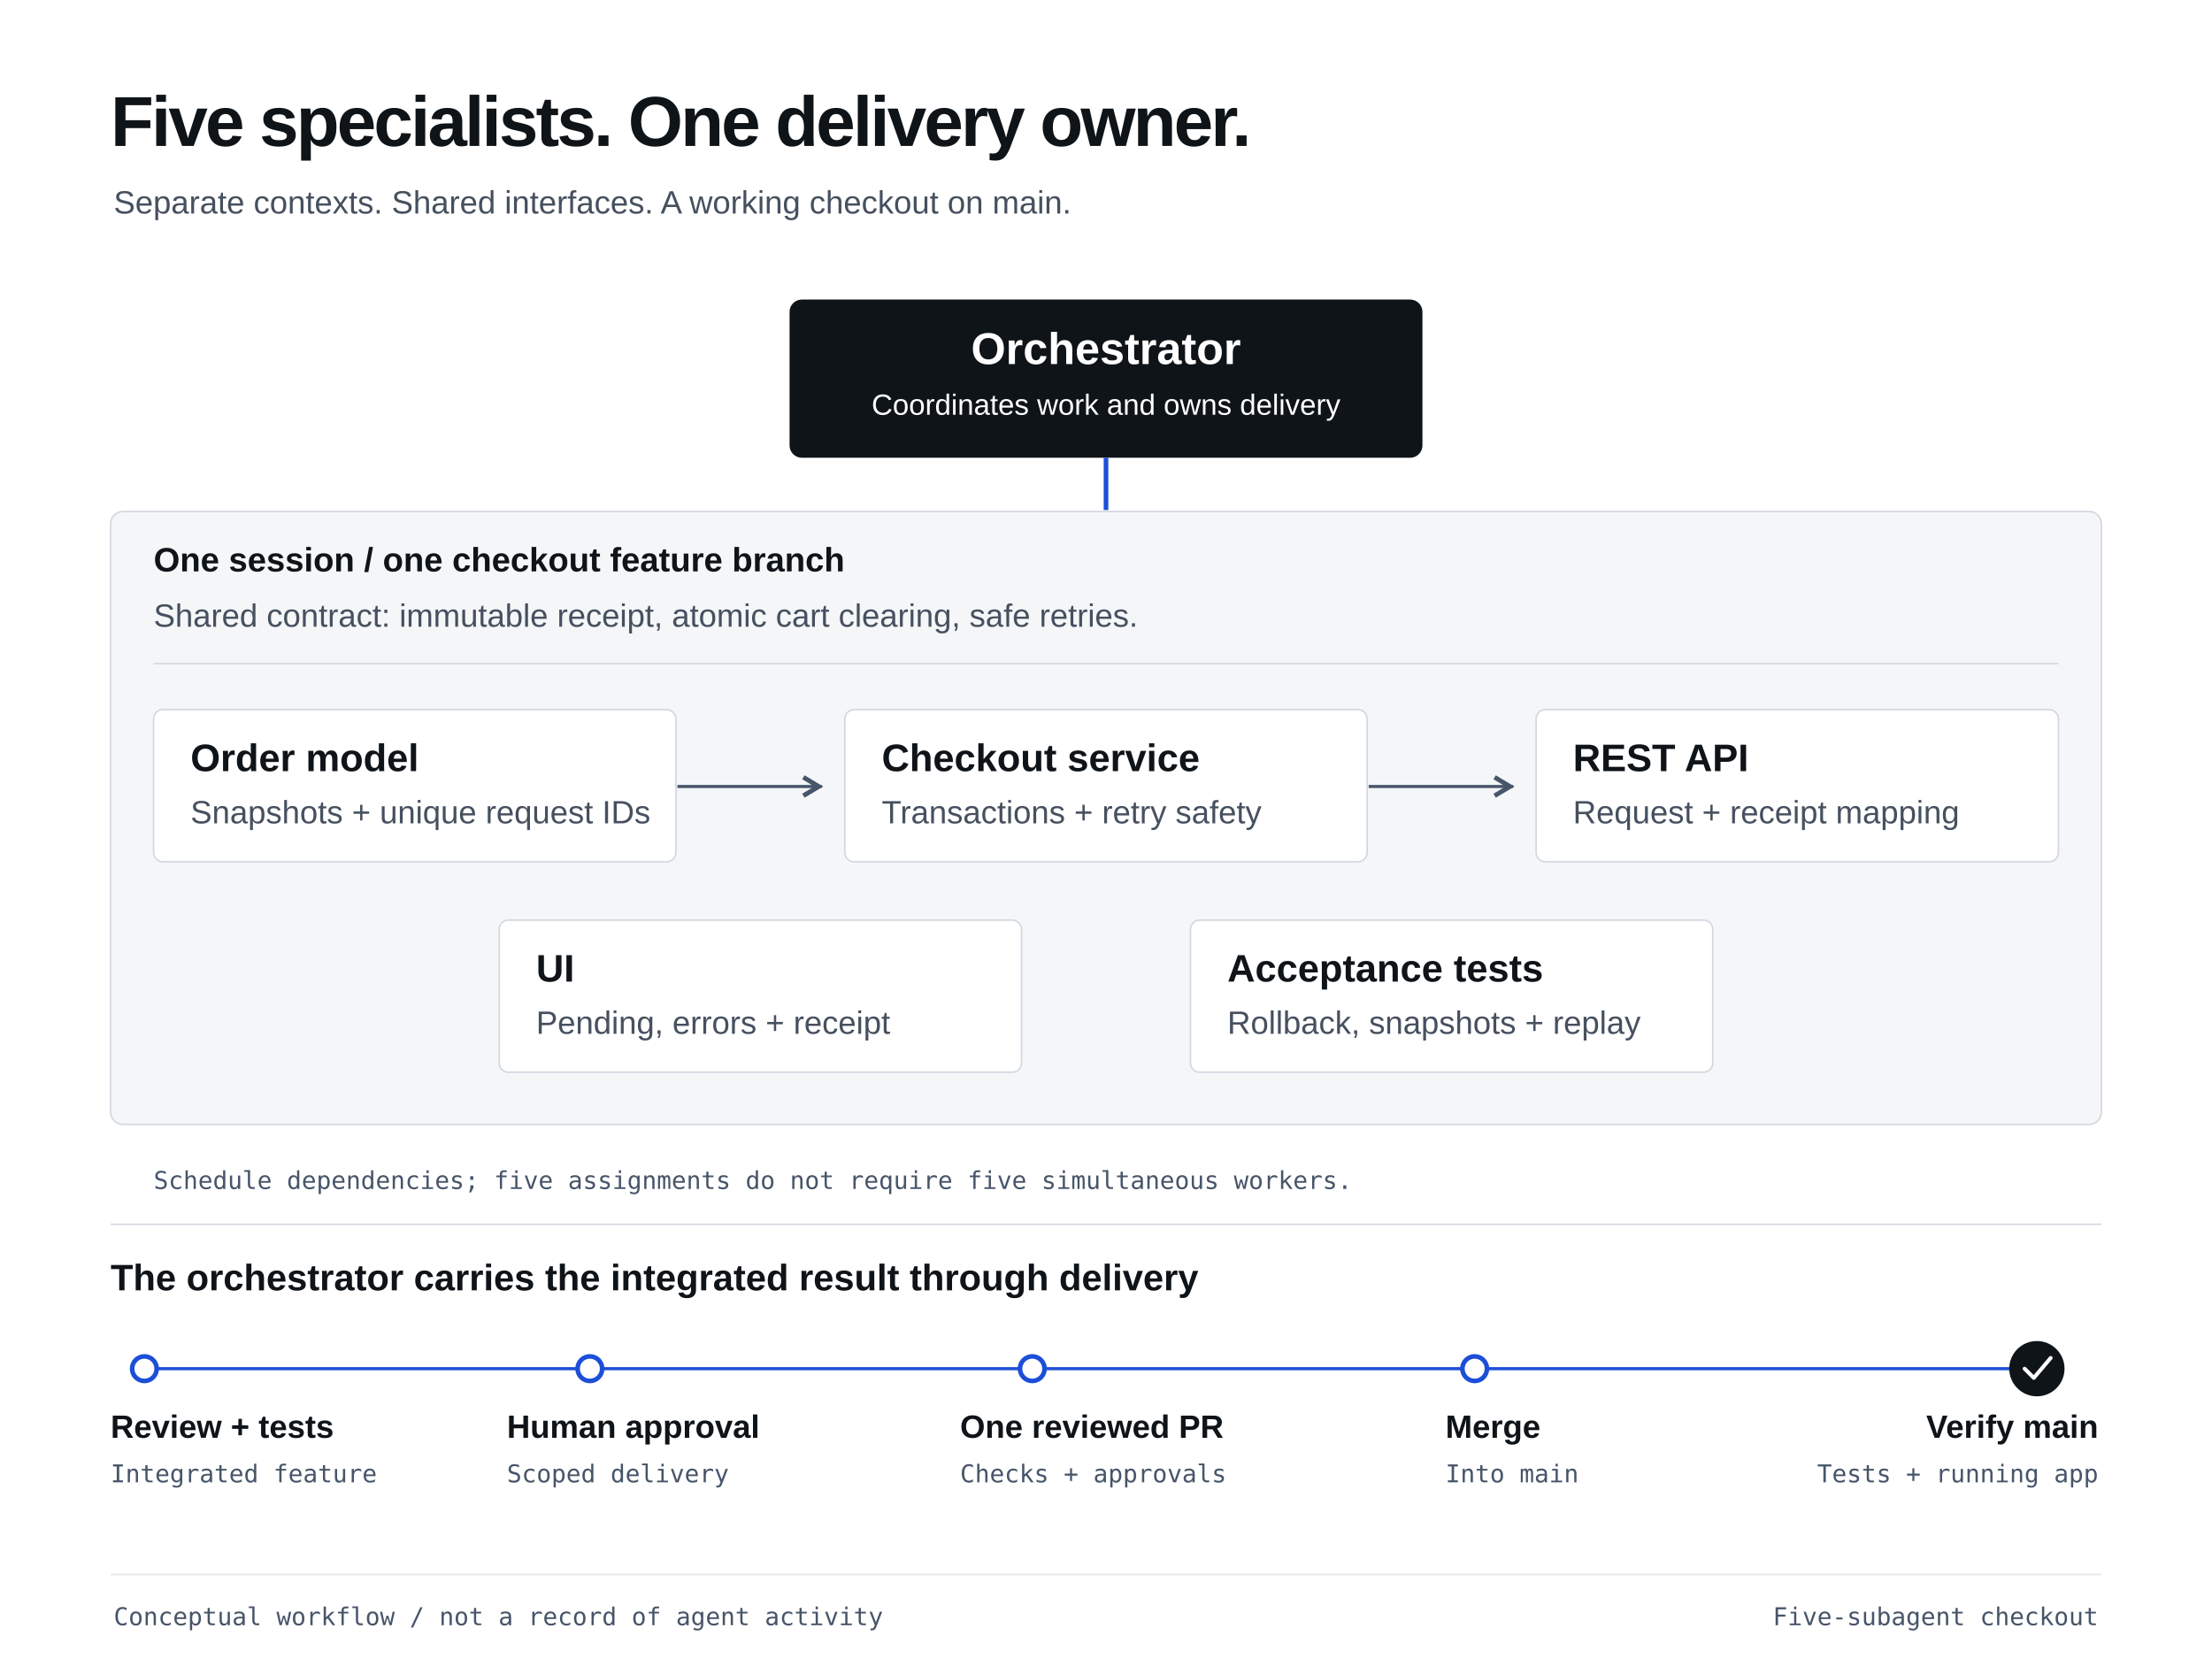
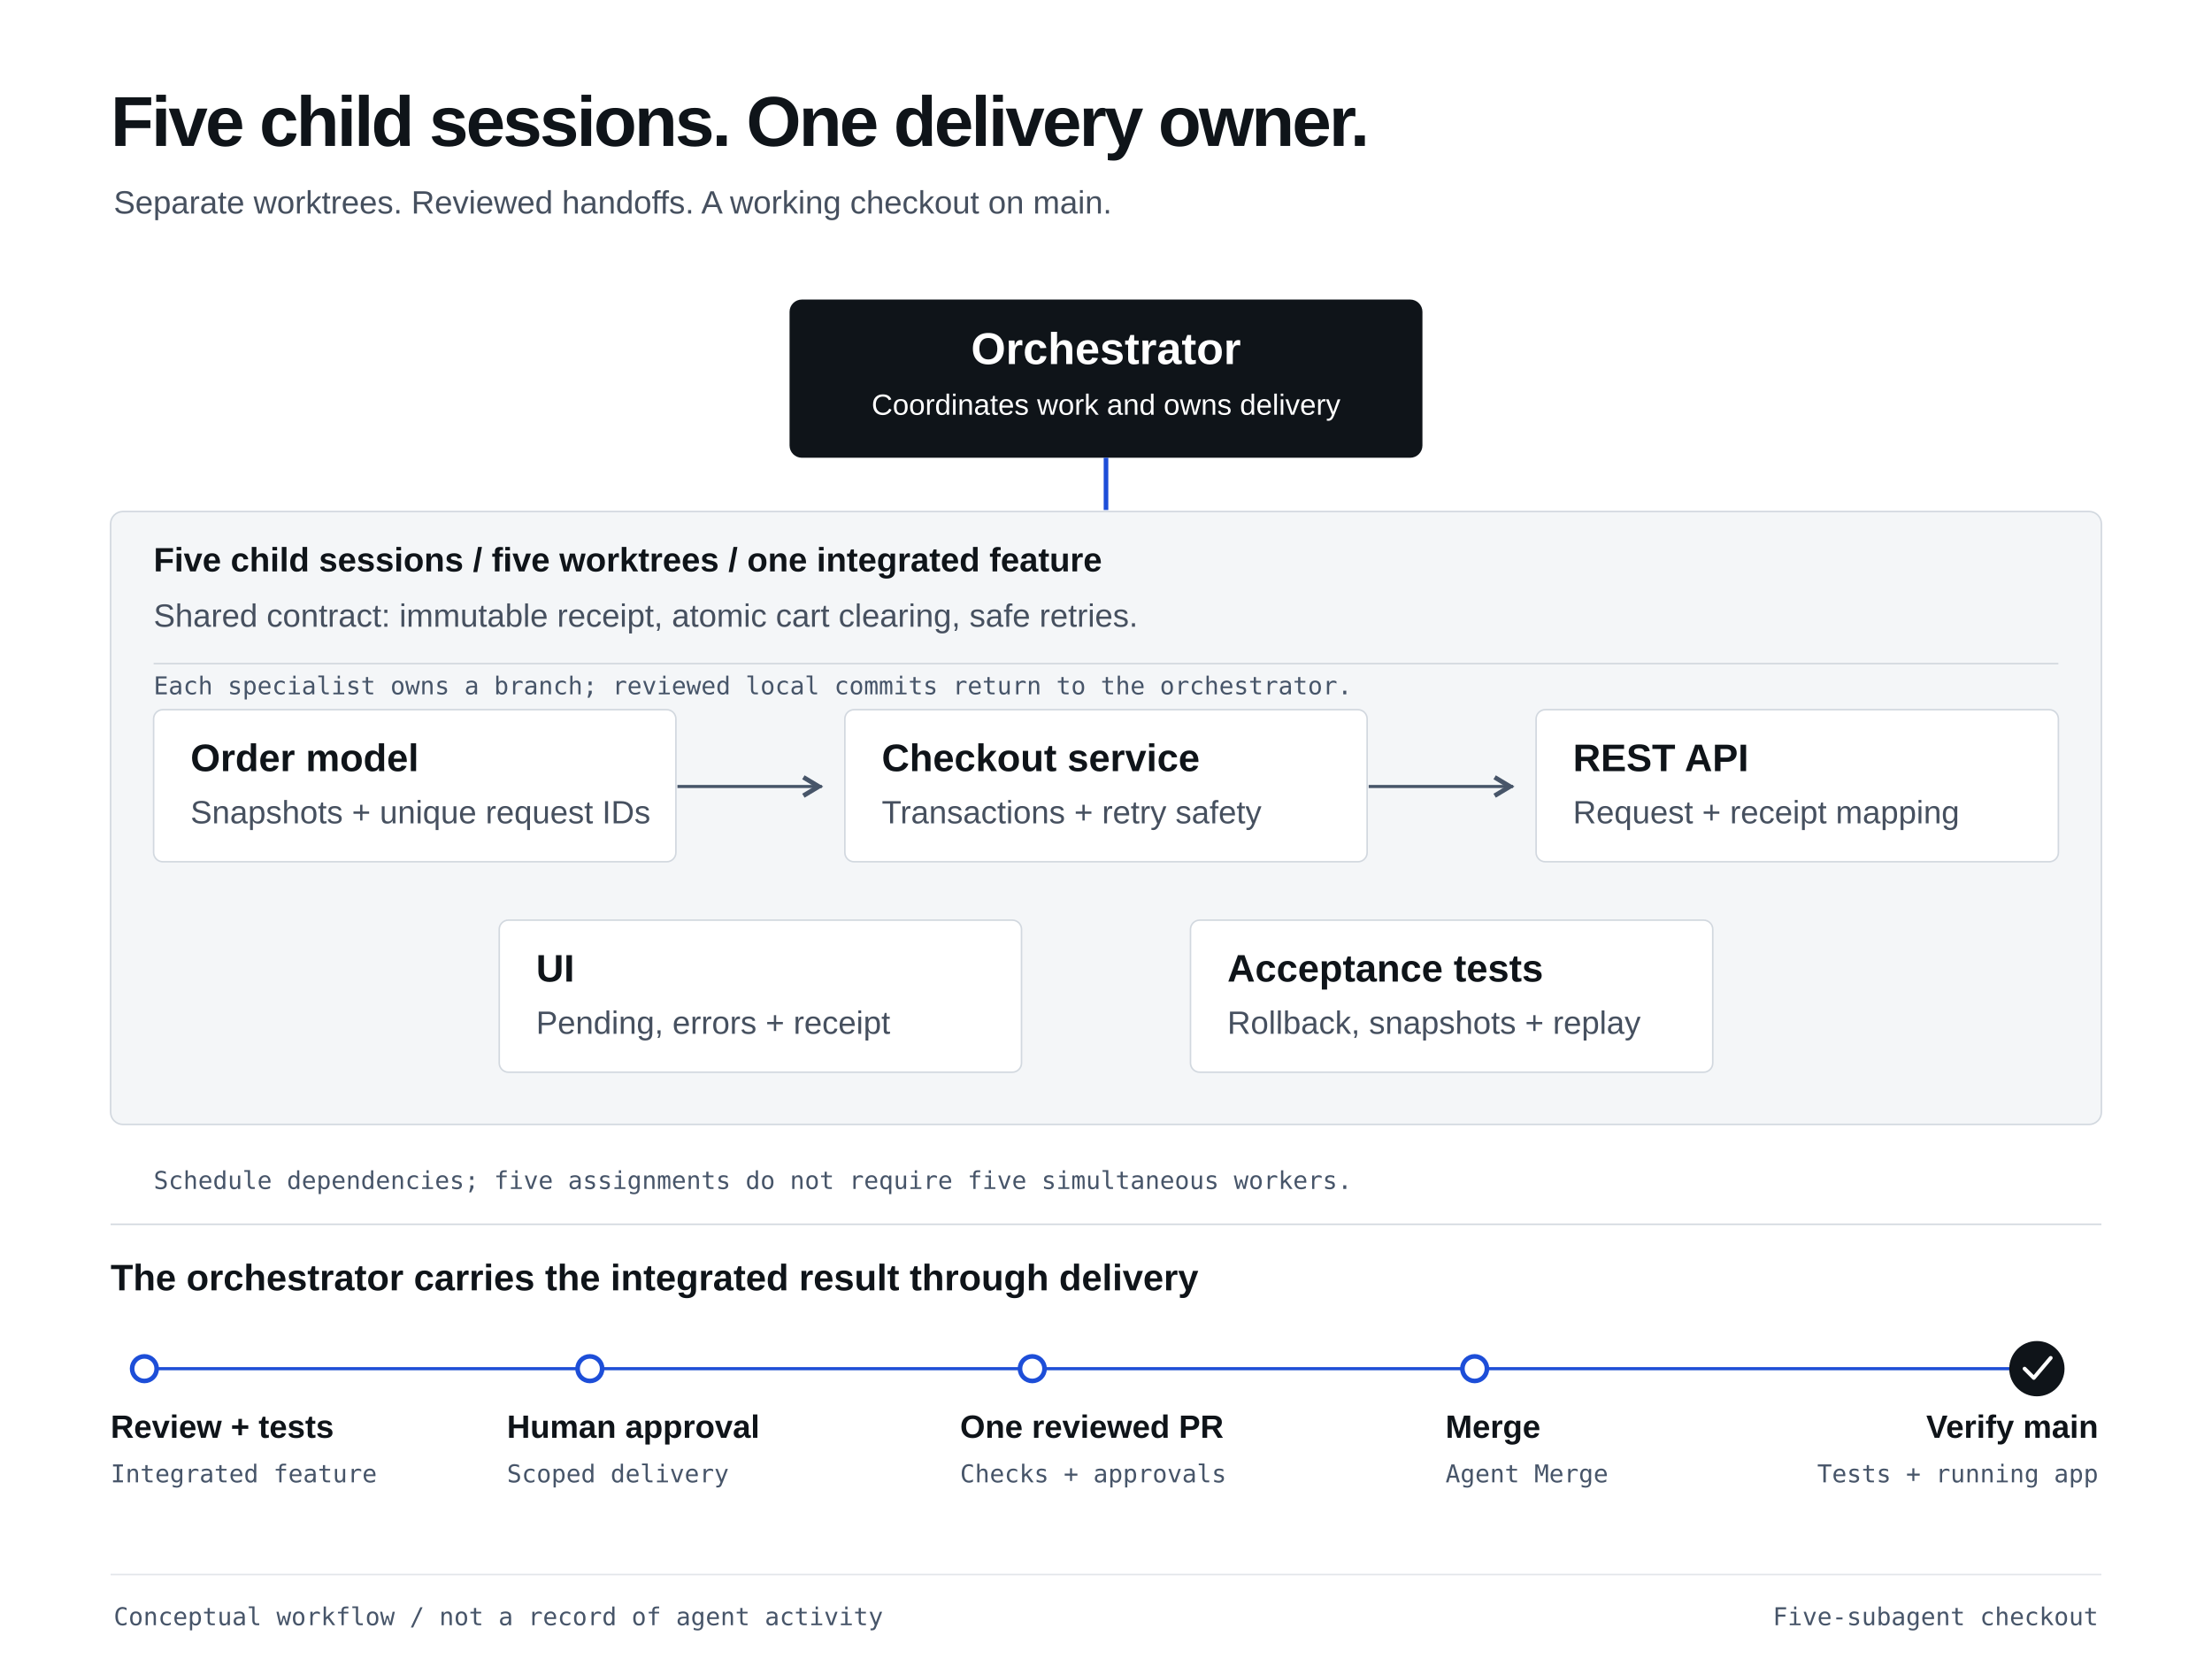
<svg xmlns="http://www.w3.org/2000/svg" width="1440" height="1080" viewBox="0 0 1440 1080" role="img" aria-labelledby="title desc">
  <defs>
    <marker id="arrow" markerWidth="9" markerHeight="9" refX="7" refY="4" orient="auto">
      <path d="m1 1 5 3-5 3" fill="none" stroke="#475569" stroke-width="1.5" />
    </marker>
    <marker id="blue-arrow" markerWidth="9" markerHeight="9" refX="7" refY="4" orient="auto">
      <path d="m1 1 5 3-5 3" fill="none" stroke="#1d4ed8" stroke-width="1.5" />
    </marker>
    <style>
      text{font-family:"Schibsted Grotesk",Arial,sans-serif;fill:#0f1419}
      .body{font-family:"Hanken Grotesk",Arial,sans-serif;font-size:21px;fill:#46505f}
      .mono{font-family:"JetBrains Mono",monospace;font-size:16px;fill:#475569}
      .link{fill:none;stroke:#475569;stroke-width:2}
    </style>
  </defs>
  <path fill="#fff" d="M0 0h1440v1080H0z" />
-   <text x="72" y="95" font-size="46" font-weight="800" letter-spacing="-1.6">Five specialists. One delivery owner.</text>
-   <text x="74" y="139" class="body">Separate contexts. Shared interfaces. A working checkout on main.</text>
+   <text x="72" y="95" font-size="46" font-weight="800" letter-spacing="-1.6">Five child sessions. One delivery owner.</text>
+   <text x="74" y="139" class="body">Separate worktrees. Reviewed handoffs. A working checkout on main.</text>
  <rect x="514" y="195" width="412" height="103" rx="8" fill="#0f1419" />
  <text x="720" y="237" text-anchor="middle" style="fill:#fff" font-size="29" font-weight="700">Orchestrator</text>
  <text x="720" y="270" text-anchor="middle" style="fill:#fff" font-size="19">Coordinates work and owns delivery</text>
  <path d="M720 298v34" stroke="#1d4ed8" stroke-width="3" />
  <rect x="72" y="333" width="1296" height="399" rx="8" fill="#f4f6f8" stroke="#d2d8df" />
-   <text x="100" y="372" font-size="22" font-weight="700">One session / one checkout feature branch</text>
+   <text x="100" y="372" font-size="22" font-weight="700">Five child sessions / five worktrees / one integrated feature</text>
  <text x="100" y="408" class="body">Shared contract: immutable receipt, atomic cart clearing, safe retries.</text>
  <path d="M100 432h1240" stroke="#d2d8df" />
+   <text x="100" y="452" class="mono">Each specialist owns a branch; reviewed local commits return to the orchestrator.</text>
  <g fill="#fff" stroke="#d2d8df">
    <rect x="100" y="462" width="340" height="99" rx="6" />
    <rect x="550" y="462" width="340" height="99" rx="6" />
    <rect x="1000" y="462" width="340" height="99" rx="6" />
    <rect x="325" y="599" width="340" height="99" rx="6" />
    <rect x="775" y="599" width="340" height="99" rx="6" />
  </g>
  <text x="124" y="502" font-size="25" font-weight="700">Order model</text>
  <text x="124" y="536" class="body">Snapshots + unique request IDs</text>
  <text x="574" y="502" font-size="25" font-weight="700">Checkout service</text>
  <text x="574" y="536" class="body">Transactions + retry safety</text>
  <text x="1024" y="502" font-size="25" font-weight="700">REST API</text>
  <text x="1024" y="536" class="body">Request + receipt mapping</text>
  <path d="M441 512h94" class="link" marker-end="url(#arrow)" />
  <path d="M891 512h94" class="link" marker-end="url(#arrow)" />
  <text x="349" y="639" font-size="25" font-weight="700">UI</text>
  <text x="349" y="673" class="body">Pending, errors + receipt</text>
  <text x="799" y="639" font-size="25" font-weight="700">Acceptance tests</text>
  <text x="799" y="673" class="body">Rollback, snapshots + replay</text>
  <text x="100" y="774" class="mono">Schedule dependencies; five assignments do not require five simultaneous workers.</text>
  <path d="M72 797h1296" stroke="#d2d8df" />
  <text x="72" y="840" font-size="24" font-weight="700">The orchestrator carries the integrated result through delivery</text>
  <path d="M93 891h1229" stroke="#d2d8df" stroke-width="2" />
  <path d="M93 891h1229" fill="none" stroke="#1d4ed8" stroke-width="2" marker-end="url(#blue-arrow)" />
  <g fill="#fff" stroke="#1d4ed8" stroke-width="3">
    <circle cx="94" cy="891" r="8" />
    <circle cx="384" cy="891" r="8" />
    <circle cx="672" cy="891" r="8" />
    <circle cx="960" cy="891" r="8" />
  </g>
  <circle cx="1326" cy="891" r="18" fill="#0f1419" />
  <path d="m1318 891 6 6 11-13" fill="none" stroke="#fff" stroke-width="2.5" stroke-linecap="round" stroke-linejoin="round" />
  <text x="72" y="936" font-size="21" font-weight="700">Review + tests</text>
  <text x="72" y="965" class="mono">Integrated feature</text>
  <text x="330" y="936" font-size="21" font-weight="700">Human approval</text>
  <text x="330" y="965" class="mono">Scoped delivery</text>
  <text x="625" y="936" font-size="21" font-weight="700">One reviewed PR</text>
  <text x="625" y="965" class="mono">Checks + approvals</text>
  <text x="941" y="936" font-size="21" font-weight="700">Merge</text>
-   <text x="941" y="965" class="mono">Into main</text>
+   <text x="941" y="965" class="mono">Agent Merge</text>
  <text x="1366" y="936" text-anchor="end" font-size="21" font-weight="700">Verify main</text>
  <text x="1366" y="965" text-anchor="end" class="mono">Tests + running app</text>
  <path d="M72 1025h1296" stroke="#e2e6ea" />
  <text x="74" y="1058" class="mono">Conceptual workflow / not a record of agent activity</text>
  <text x="1366" y="1058" text-anchor="end" class="mono">Five-subagent checkout</text>
</svg>
